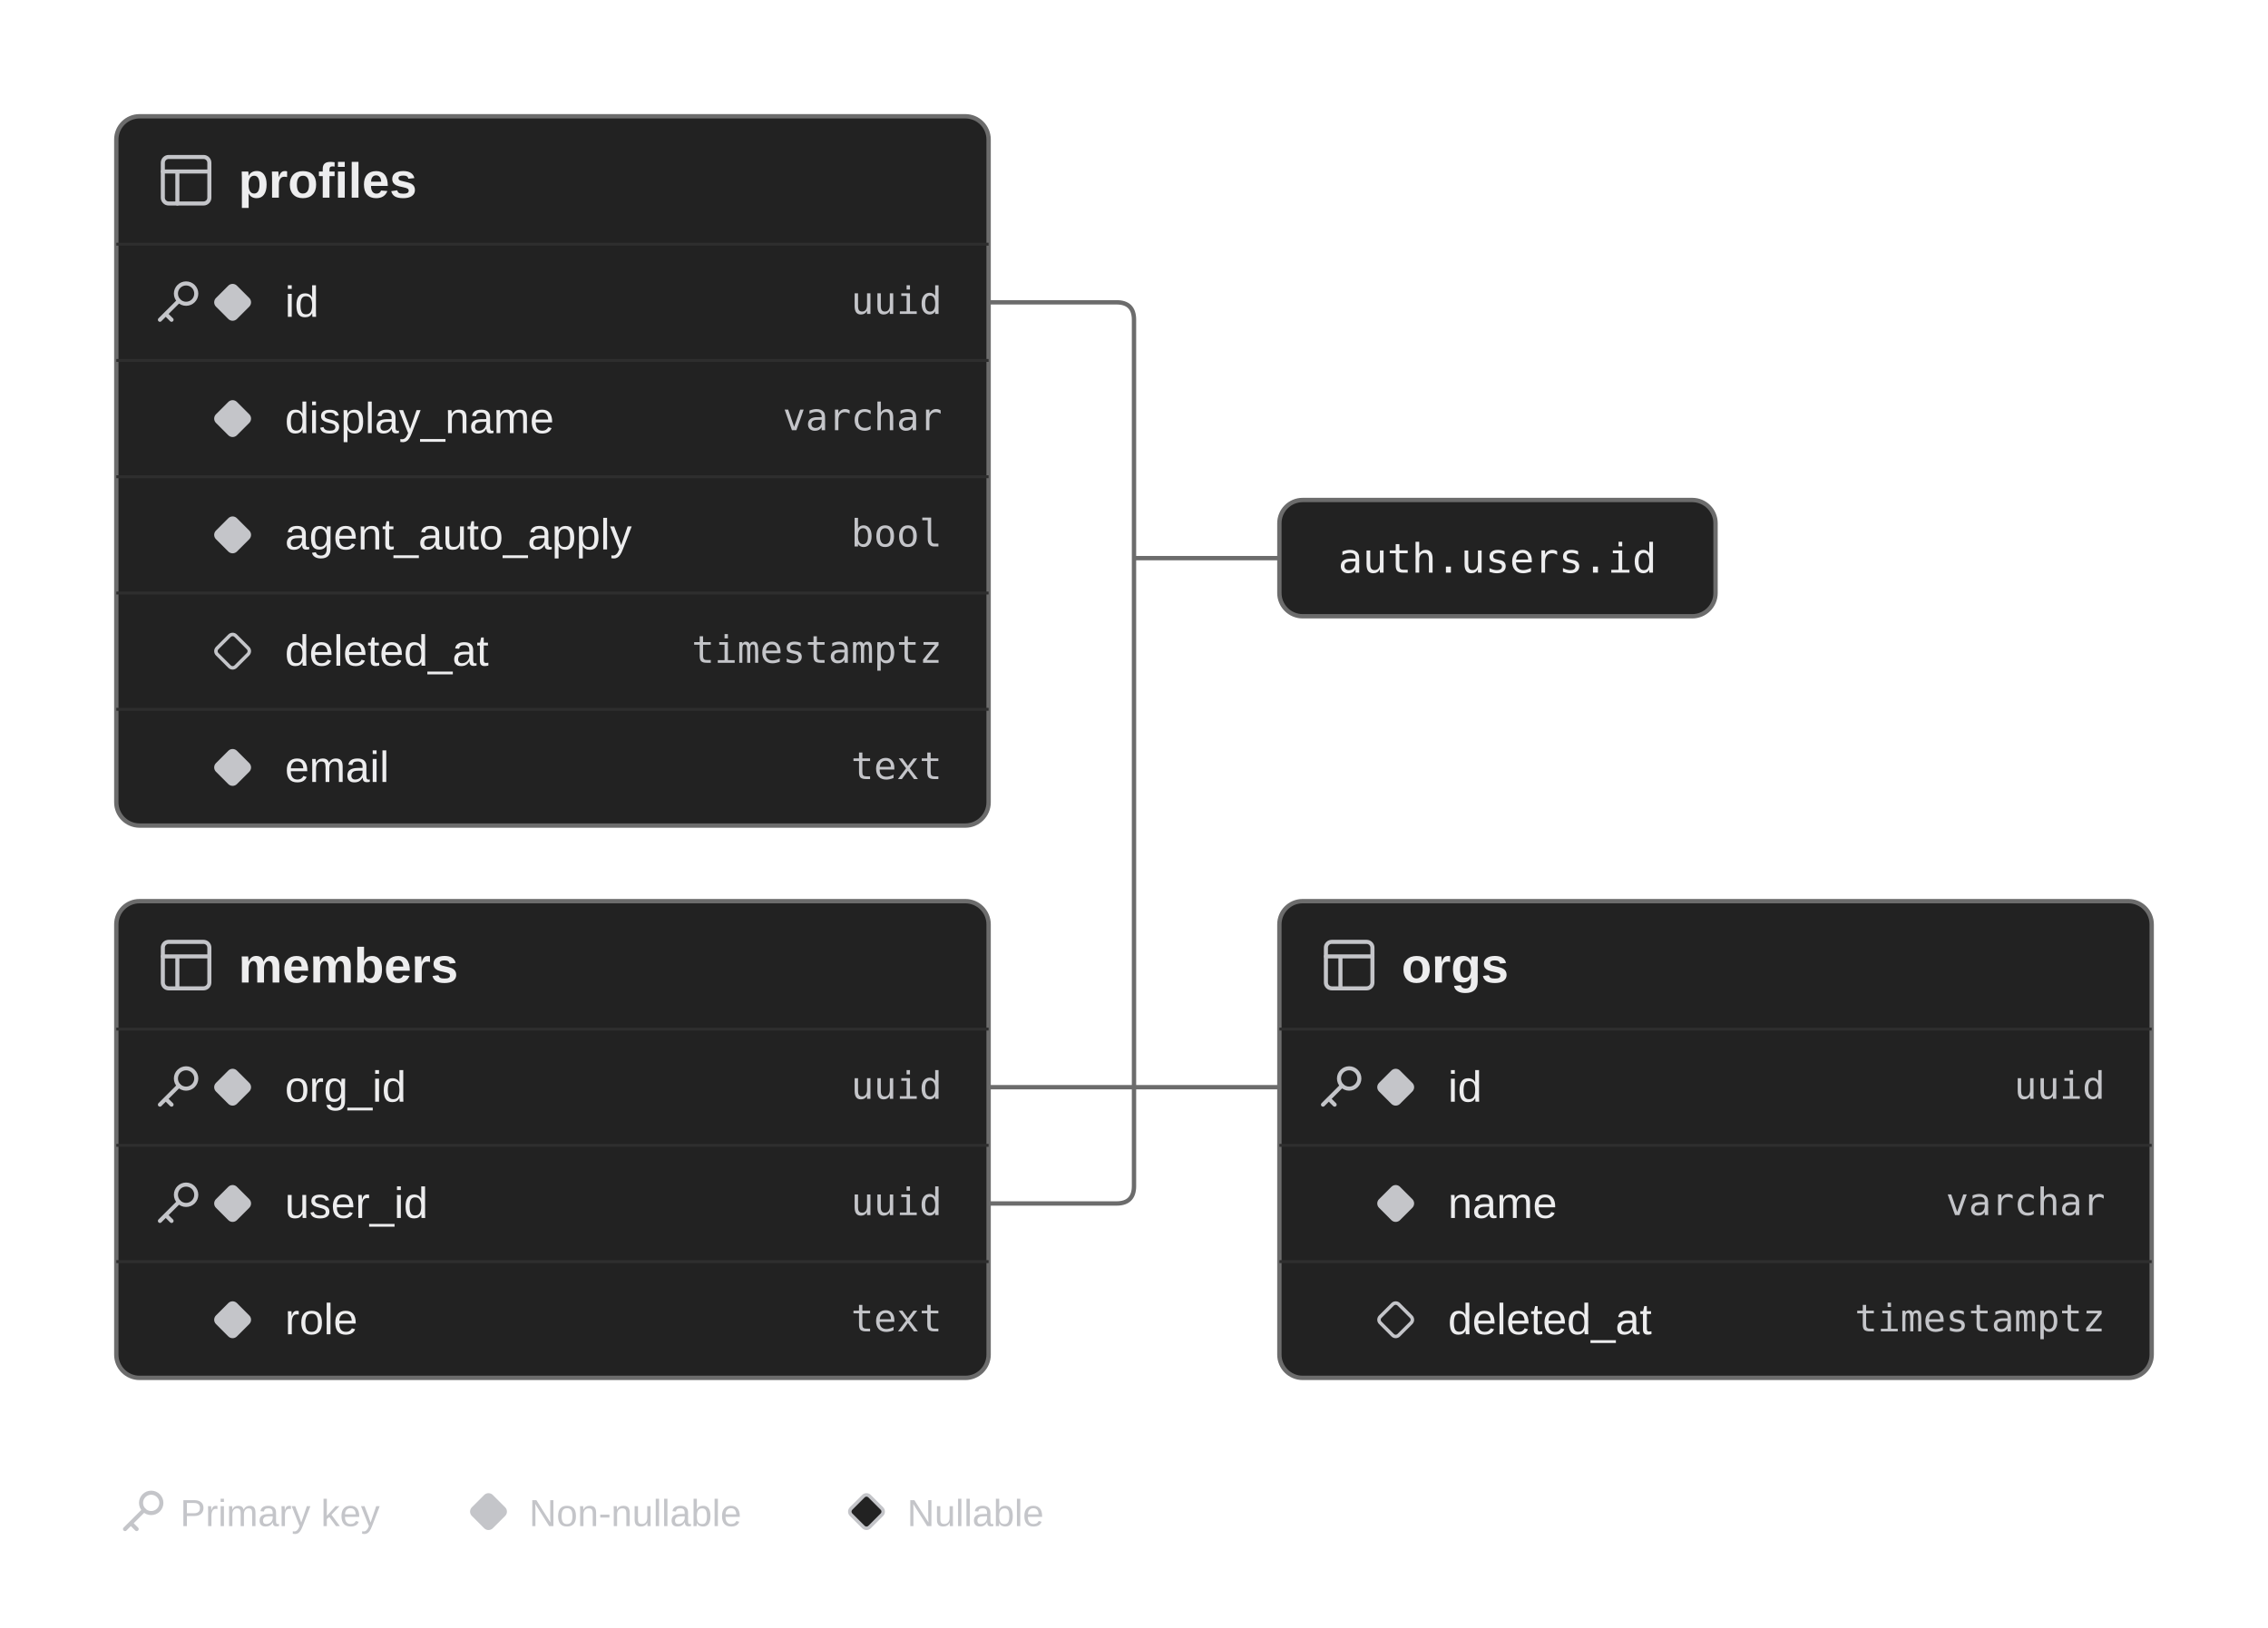
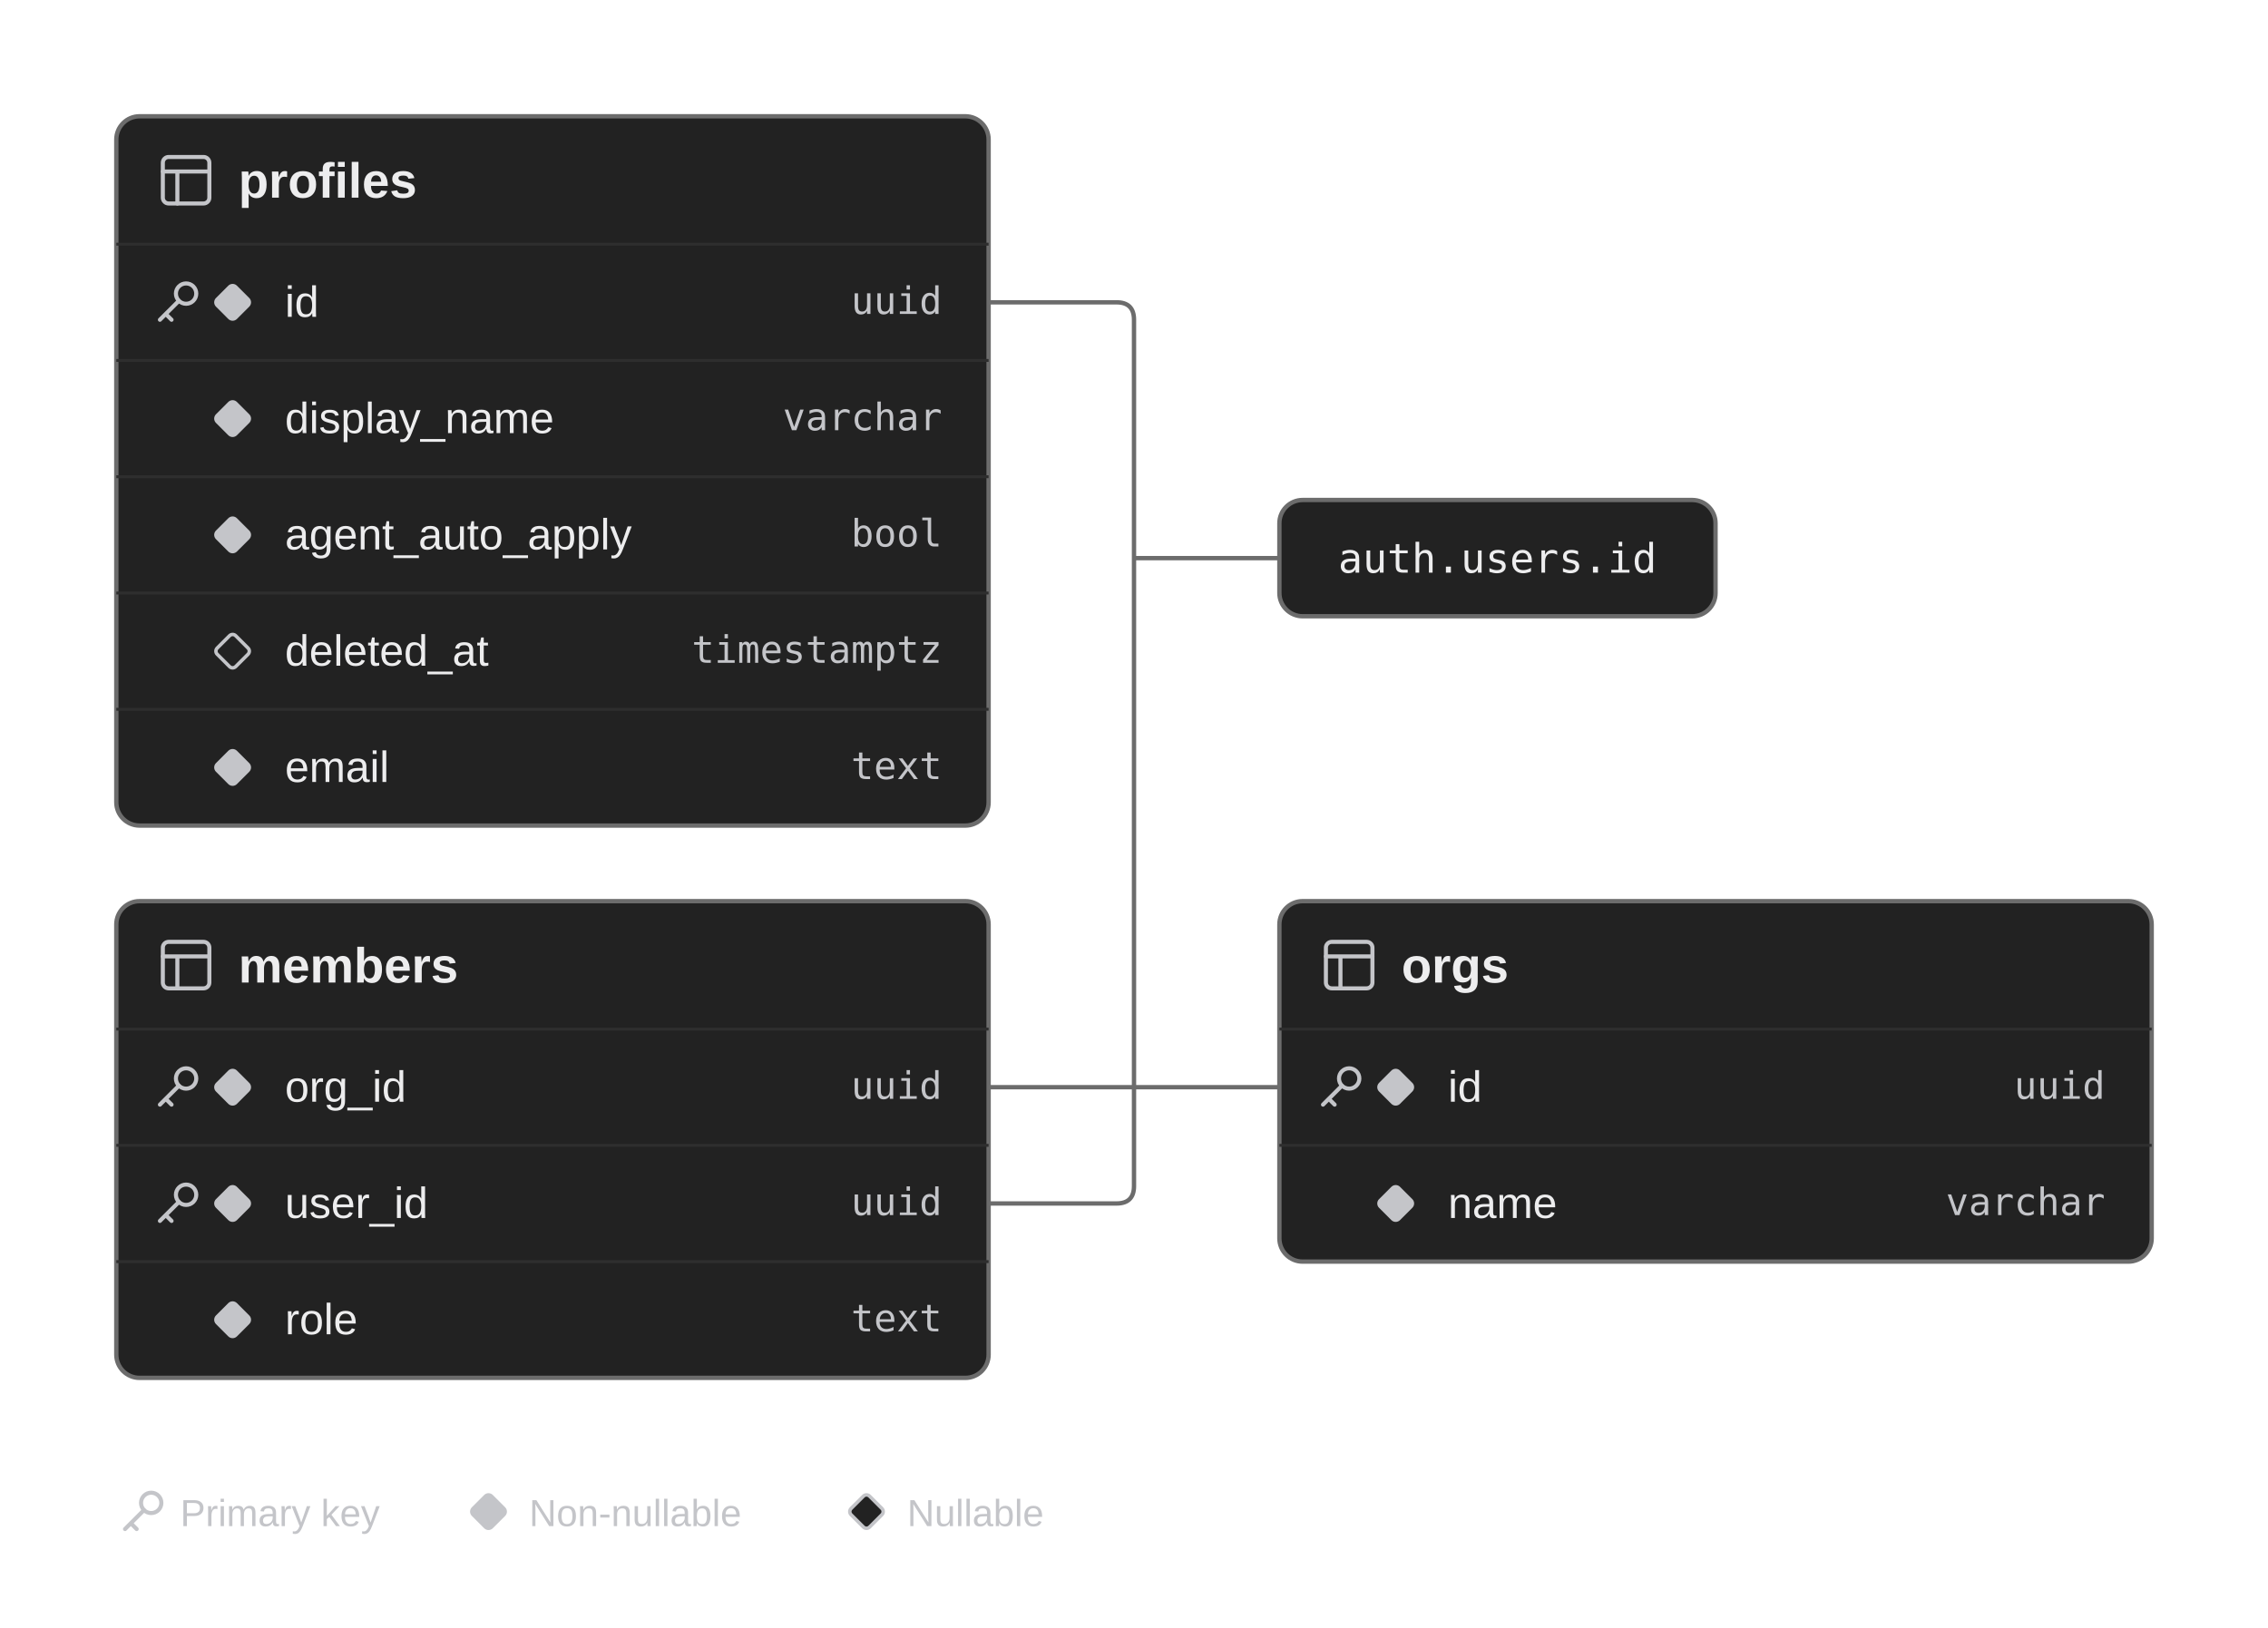
<svg xmlns="http://www.w3.org/2000/svg" width="780" height="560" viewBox="0 0 780 560">
  <style>
text{font-family:-apple-system,BlinkMacSystemFont,'Helvetica Neue',Arial,sans-serif;fill:#ededee}
.card{fill:#222222;stroke:#6c6c6c;stroke-width:1.5}
.divider{stroke:#2e2e2e;stroke-width:1}
.table{font-size:17px;font-weight:600}
.column{font-size:15px}
.type,.ref{font-family:ui-monospace,SFMono-Regular,Menlo,monospace;font-size:13px;fill:#c4c5c9}
.ref{font-size:14px;fill:#ededee}
.icon{fill:none;stroke:#c4c5c9;stroke-width:1.4;stroke-linecap:round}
.diamond{fill:#c4c5c9;stroke:#c4c5c9;stroke-width:1.2}
.hollow{fill:#222222}
.link{fill:none;stroke:#6c6c6c;stroke-width:1.5}
.legend{font-size:13px;fill:#c4c5c9}
</style>
  <path class="link" d="M340 104.0 H384 Q390 104.0 390 110.0 V408.0 Q390 414.0 384 414.0 H340" />
  <path class="link" d="M390 192.0 H440" />
  <path class="link" d="M340 374.0 H440" />
  <rect class="card" x="440" y="172" width="150" height="40" rx="8" />
  <text class="ref" x="515.0" y="197.0" text-anchor="middle">auth.users.id</text>
  <rect class="card" x="40" y="40" width="300" height="244" rx="8" />
  <g class="icon">
    <rect x="56" y="54.0" width="16" height="16" rx="2" />
    <path d="M56 59.0 H72 M61 59.0 V70.0" />
  </g>
  <text class="table" x="82" y="68.0">profiles</text>
  <line class="divider" x1="40" y1="84" x2="340" y2="84" />
  <g class="icon">
    <circle cx="64" cy="101.0" r="3.5" />
    <path d="M61.5 103.5 L55 110.0 M57 108.0 L59 110.0" />
  </g>
  <rect class="diamond" x="75.5" y="99.5" width="9" height="9" rx="1.5" transform="rotate(45 80 104.0)" />
  <text class="column" x="98" y="109.0">id</text>
  <text class="type" x="324" y="108.0" text-anchor="end">uuid</text>
  <line class="divider" x1="40" y1="124" x2="340" y2="124" />
  <rect class="diamond" x="75.5" y="139.5" width="9" height="9" rx="1.5" transform="rotate(45 80 144.0)" />
  <text class="column" x="98" y="149.0">display_name</text>
  <text class="type" x="324" y="148.0" text-anchor="end">varchar</text>
  <line class="divider" x1="40" y1="164" x2="340" y2="164" />
  <rect class="diamond" x="75.5" y="179.5" width="9" height="9" rx="1.5" transform="rotate(45 80 184.0)" />
  <text class="column" x="98" y="189.0">agent_auto_apply</text>
  <text class="type" x="324" y="188.0" text-anchor="end">bool</text>
  <line class="divider" x1="40" y1="204" x2="340" y2="204" />
  <rect class="diamond hollow" x="75.5" y="219.5" width="9" height="9" rx="1.5" transform="rotate(45 80 224.0)" />
  <text class="column" x="98" y="229.0">deleted_at</text>
  <text class="type" x="324" y="228.0" text-anchor="end">timestamptz</text>
  <line class="divider" x1="40" y1="244" x2="340" y2="244" />
  <rect class="diamond" x="75.5" y="259.5" width="9" height="9" rx="1.5" transform="rotate(45 80 264.0)" />
  <text class="column" x="98" y="269.0">email</text>
  <text class="type" x="324" y="268.0" text-anchor="end">text</text>
  <rect class="card" x="40" y="310" width="300" height="164" rx="8" />
  <g class="icon">
    <rect x="56" y="324.0" width="16" height="16" rx="2" />
    <path d="M56 329.0 H72 M61 329.0 V340.0" />
  </g>
  <text class="table" x="82" y="338.0">members</text>
  <line class="divider" x1="40" y1="354" x2="340" y2="354" />
  <g class="icon">
    <circle cx="64" cy="371.0" r="3.5" />
    <path d="M61.5 373.5 L55 380.0 M57 378.0 L59 380.0" />
  </g>
  <rect class="diamond" x="75.5" y="369.5" width="9" height="9" rx="1.5" transform="rotate(45 80 374.0)" />
  <text class="column" x="98" y="379.0">org_id</text>
  <text class="type" x="324" y="378.0" text-anchor="end">uuid</text>
  <line class="divider" x1="40" y1="394" x2="340" y2="394" />
  <g class="icon">
    <circle cx="64" cy="411.0" r="3.5" />
    <path d="M61.5 413.5 L55 420.0 M57 418.0 L59 420.0" />
  </g>
  <rect class="diamond" x="75.5" y="409.5" width="9" height="9" rx="1.5" transform="rotate(45 80 414.0)" />
  <text class="column" x="98" y="419.0">user_id</text>
  <text class="type" x="324" y="418.0" text-anchor="end">uuid</text>
  <line class="divider" x1="40" y1="434" x2="340" y2="434" />
  <rect class="diamond" x="75.5" y="449.5" width="9" height="9" rx="1.5" transform="rotate(45 80 454.0)" />
  <text class="column" x="98" y="459.0">role</text>
  <text class="type" x="324" y="458.0" text-anchor="end">text</text>
-   <rect class="card" x="440" y="310" width="300" height="164" rx="8" />
+   <rect class="card" x="440" y="310" width="300" height="124" rx="8" />
  <g class="icon">
    <rect x="456" y="324.0" width="16" height="16" rx="2" />
    <path d="M456 329.0 H472 M461 329.0 V340.0" />
  </g>
  <text class="table" x="482" y="338.0">orgs</text>
  <line class="divider" x1="440" y1="354" x2="740" y2="354" />
  <g class="icon">
    <circle cx="464" cy="371.0" r="3.5" />
    <path d="M461.5 373.5 L455 380.0 M457 378.0 L459 380.0" />
  </g>
  <rect class="diamond" x="475.5" y="369.5" width="9" height="9" rx="1.5" transform="rotate(45 480 374.0)" />
  <text class="column" x="498" y="379.0">id</text>
  <text class="type" x="724" y="378.0" text-anchor="end">uuid</text>
  <line class="divider" x1="440" y1="394" x2="740" y2="394" />
  <rect class="diamond" x="475.5" y="409.5" width="9" height="9" rx="1.5" transform="rotate(45 480 414.0)" />
  <text class="column" x="498" y="419.0">name</text>
  <text class="type" x="724" y="418.0" text-anchor="end">varchar</text>
-   <line class="divider" x1="440" y1="434" x2="740" y2="434" />
-   <rect class="diamond hollow" x="475.5" y="449.5" width="9" height="9" rx="1.5" transform="rotate(45 480 454.0)" />
-   <text class="column" x="498" y="459.0">deleted_at</text>
-   <text class="type" x="724" y="458.0" text-anchor="end">timestamptz</text>
  <g class="icon">
    <circle cx="52" cy="517" r="3.5" />
    <path d="M49.5 519.5 L43 526 M45 524 L47 526" />
  </g>
  <text class="legend" x="62" y="525">Primary key</text>
  <rect class="diamond" x="163.5" y="515.5" width="9" height="9" rx="1.5" transform="rotate(45 168 520)" />
  <text class="legend" x="182" y="525">Non-nullable</text>
  <rect class="diamond hollow" x="293.5" y="515.5" width="9" height="9" rx="1.5" transform="rotate(45 298 520)" />
  <text class="legend" x="312" y="525">Nullable</text>
</svg>
